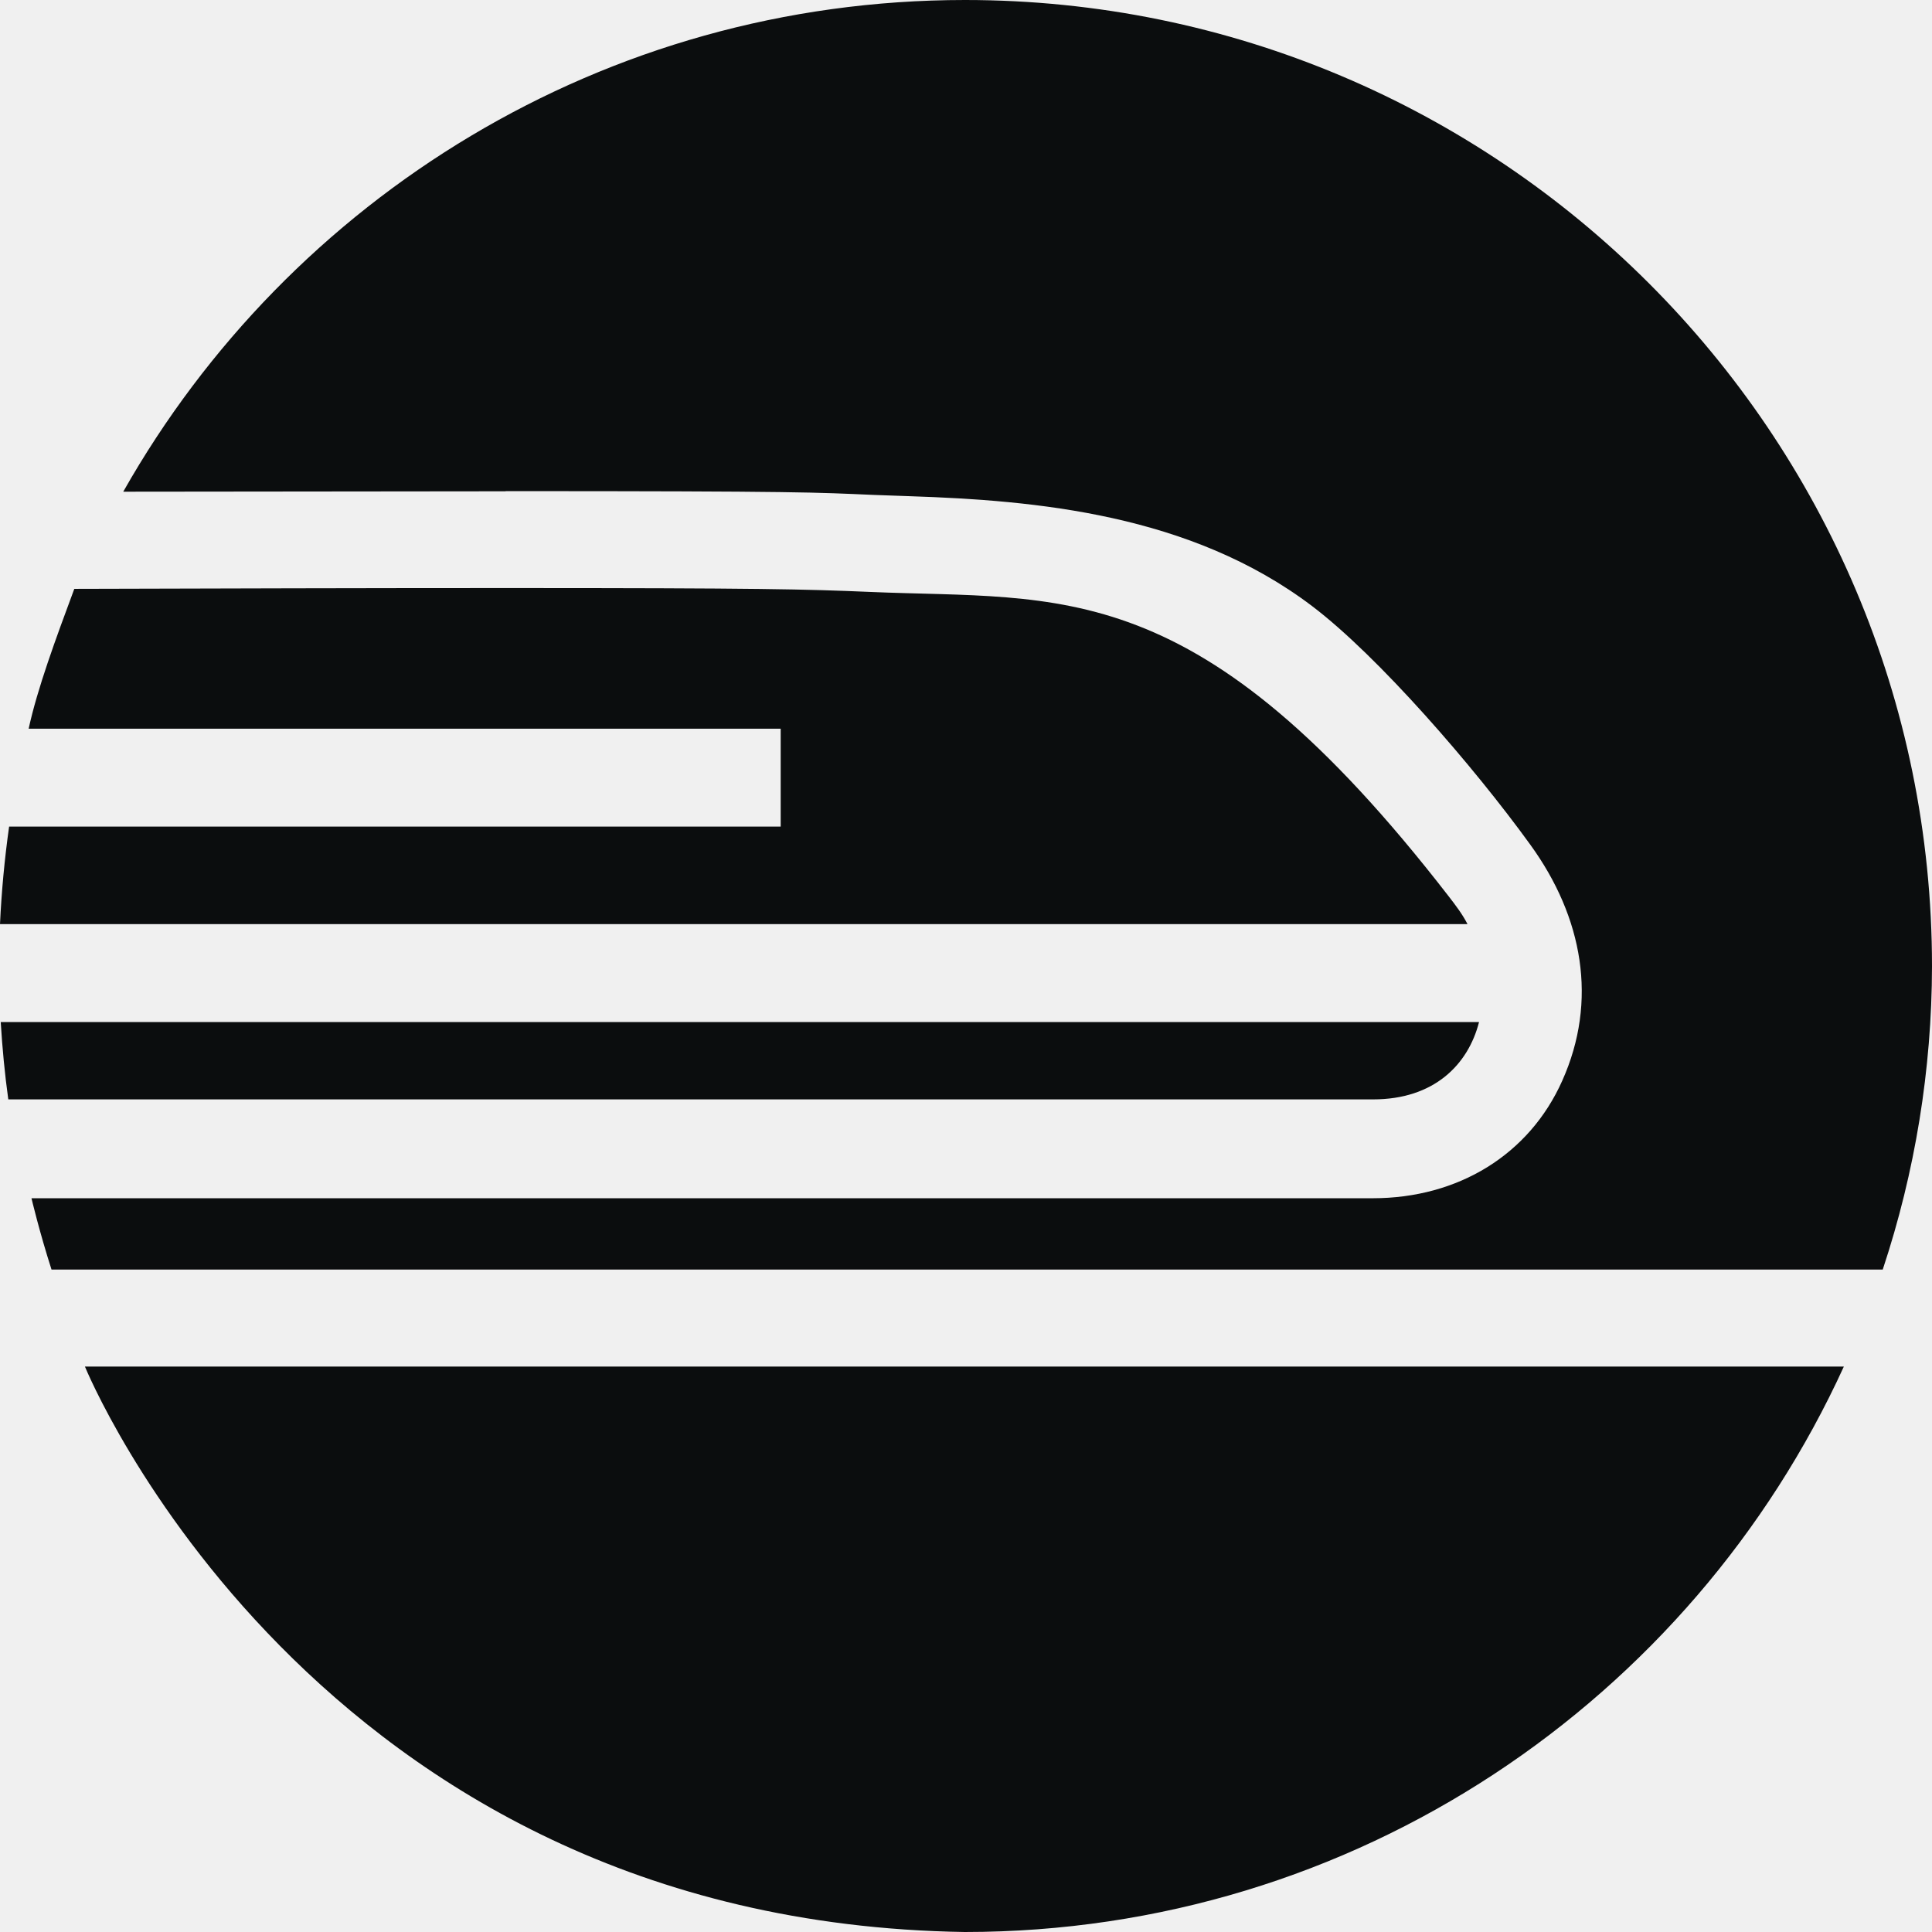
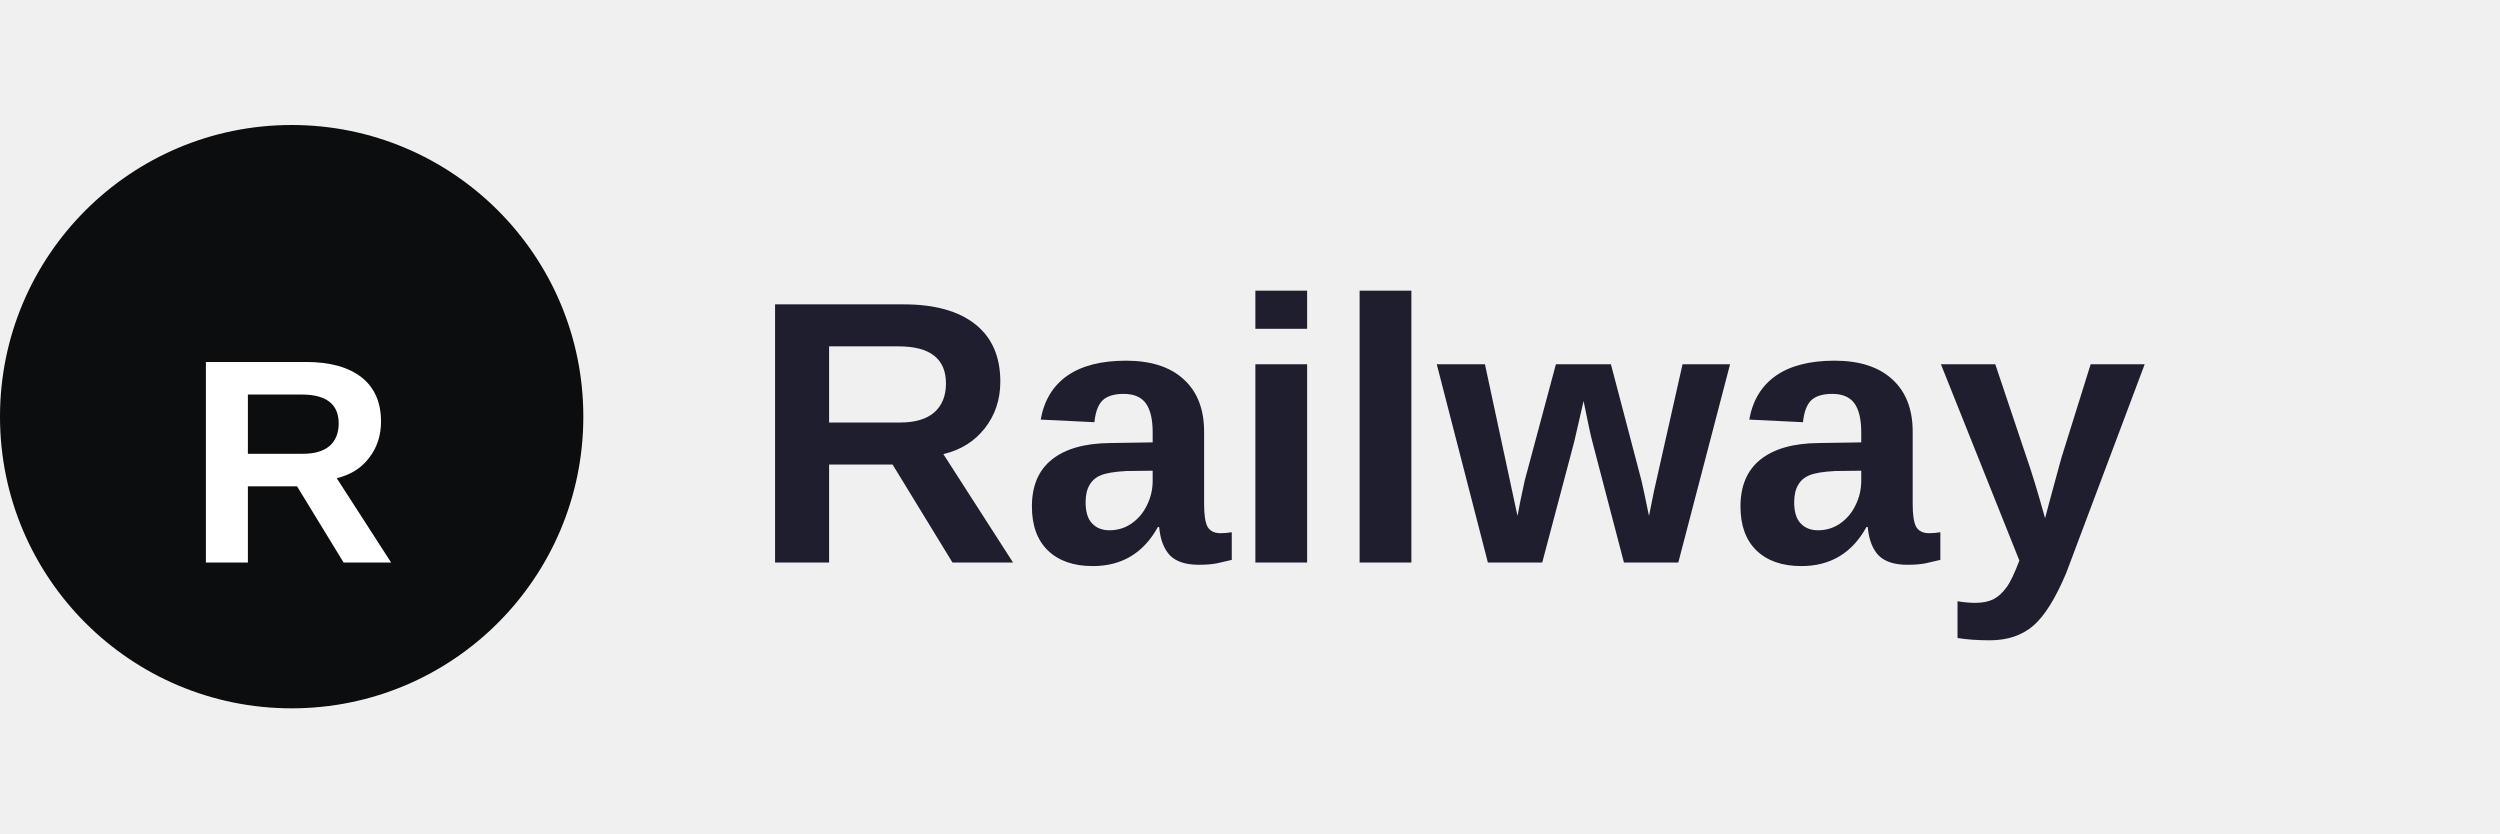
- <svg xmlns="http://www.w3.org/2000/svg" role="img" viewBox="0 0 24 24" fill="#0B0D0E">
-   <path d="M.113 10.27A13.026 13.026 0 000 11.48h18.23c-.064-.125-.15-.237-.235-.347-3.117-4.027-4.793-3.677-7.19-3.78-.8-.034-1.34-.048-4.524-.048-1.704 0-3.555.005-5.358.01-.234.63-.459 1.24-.567 1.737h9.342v1.216H.113v.002zm18.26 2.426H.009c.02.326.05.645.094.961h16.955c.754 0 1.179-.429 1.315-.96zm-17.318 4.28s2.81 6.902 10.93 7.024c4.855 0 9.027-2.883 10.92-7.024H1.056zM11.988 0C7.5 0 3.593 2.466 1.531 6.108l4.75-.005v-.002c3.71 0 3.849.016 4.573.047l.448.016c1.563.052 3.485.22 4.996 1.364.82.621 2.007 1.99 2.712 2.965.654.902.842 1.94.396 2.934-.408.914-1.289 1.458-2.353 1.458H.391s.099.42.249.886h22.748A12.026 12.026 0 0024 12.005C24 5.377 18.621 0 11.988 0z" />
+ <svg xmlns="http://www.w3.org/2000/svg" viewBox="0 0 120 40">
+   <rect x="0" y="6" width="28" height="28" rx="14" fill="#0b0d0e" />
+   <text x="14" y="27" text-anchor="middle" font-family="Arial,sans-serif" font-weight="bold" font-size="14" fill="white">R</text>
+   <text x="36" y="27" font-family="Arial,sans-serif" font-weight="bold" font-size="18" fill="#1e1e2e">Railway</text>
</svg>
